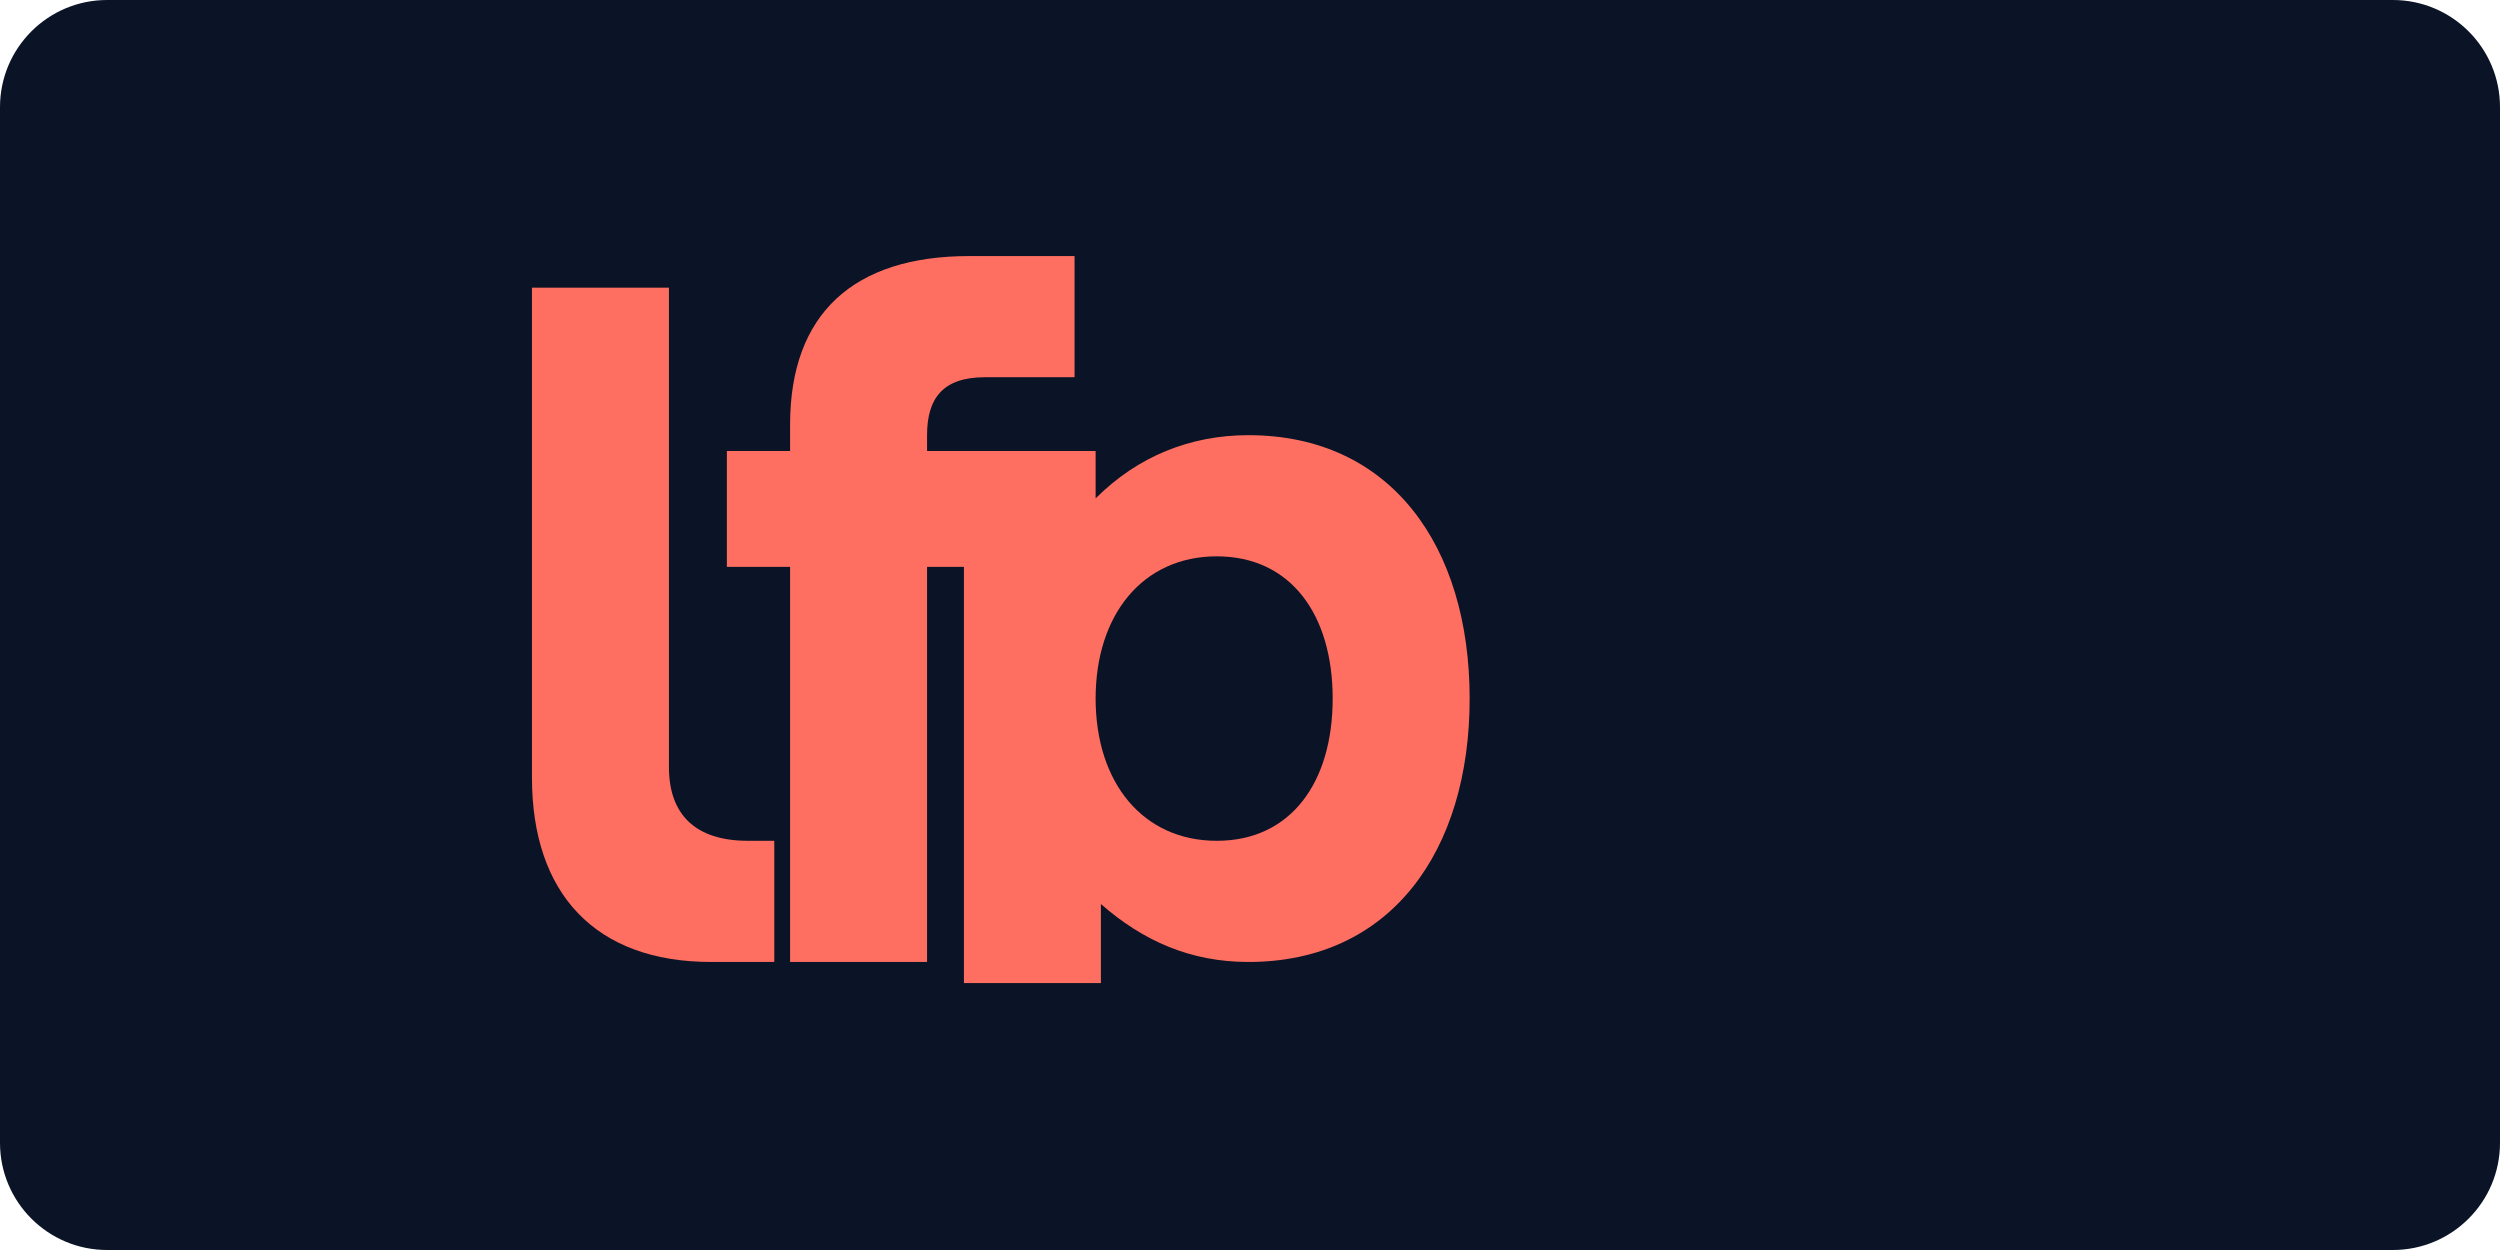
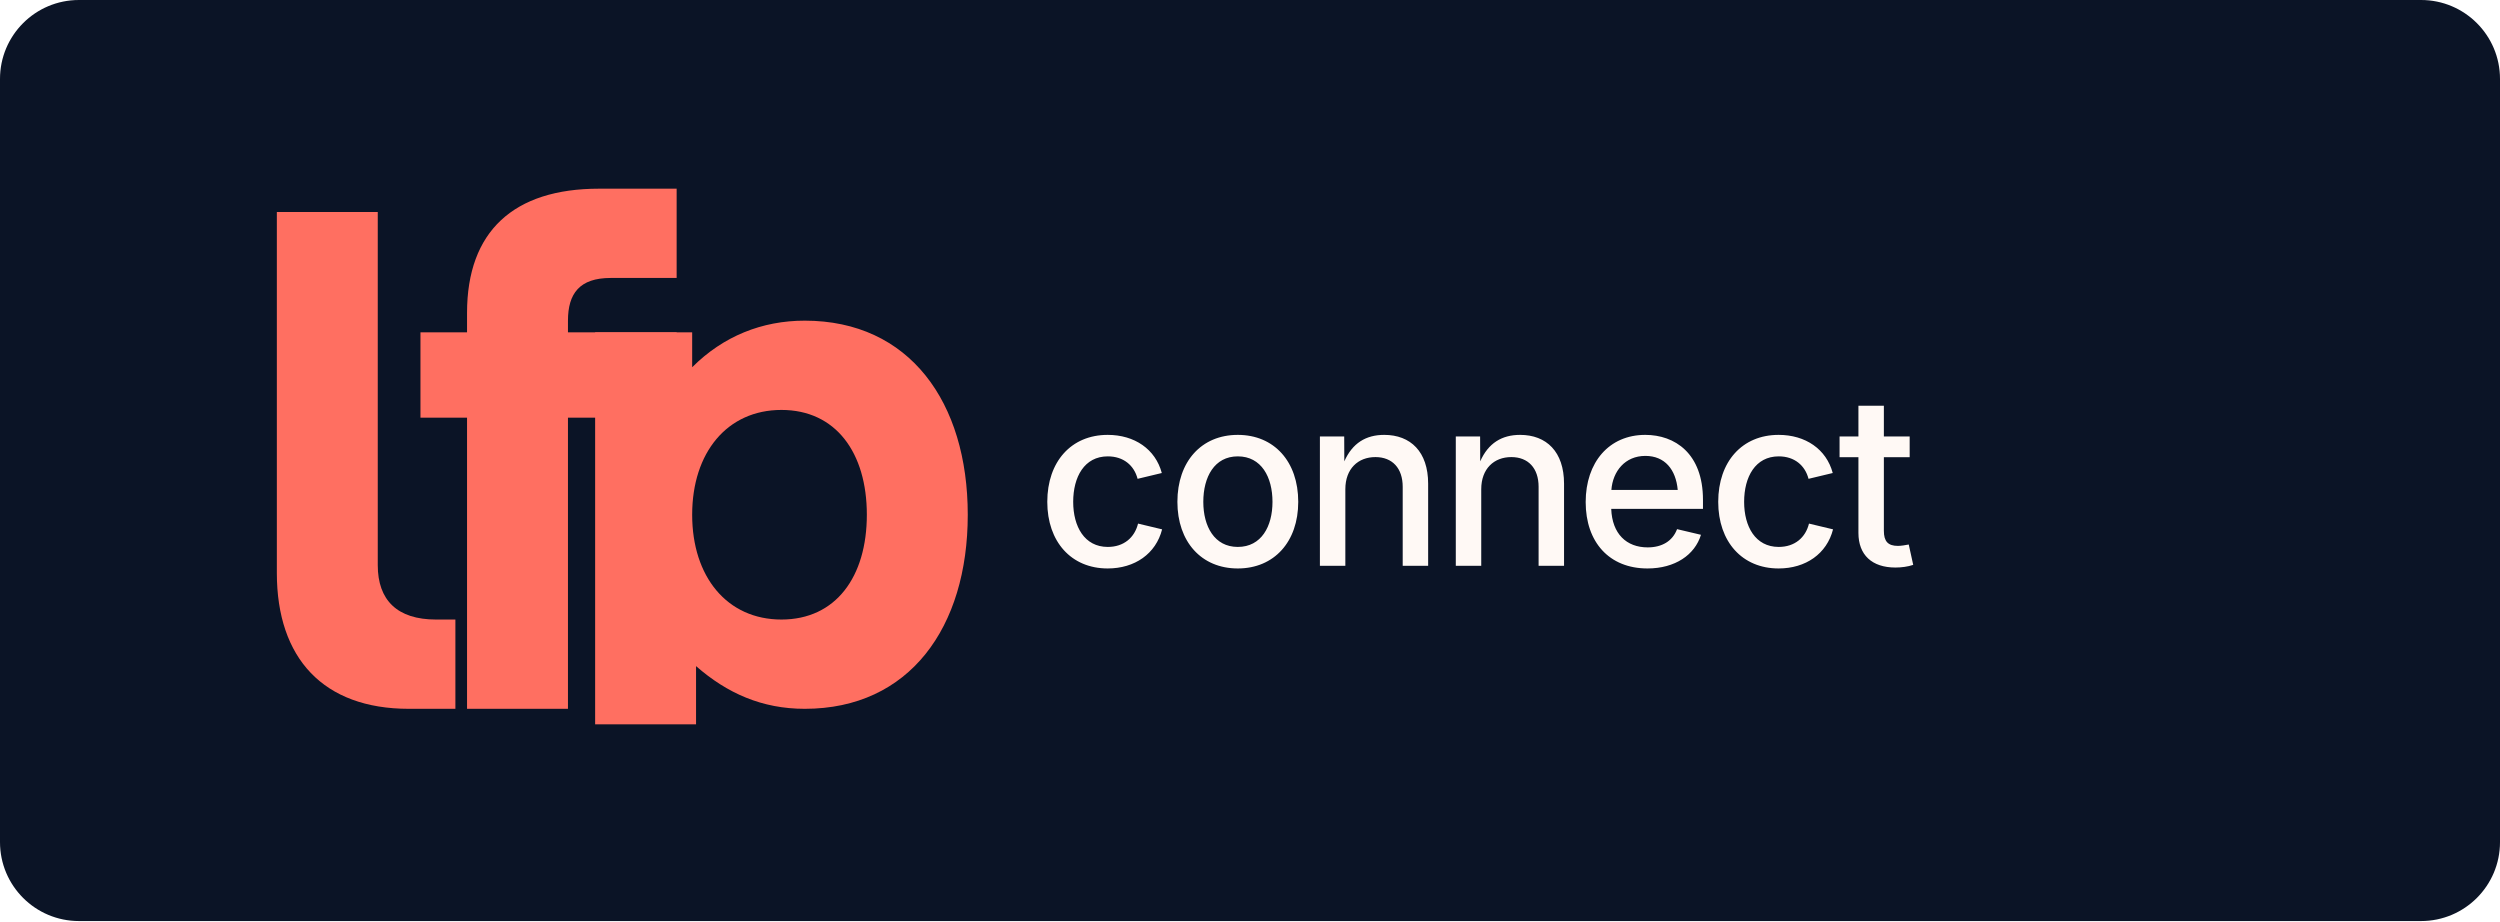
- <svg xmlns="http://www.w3.org/2000/svg" viewBox="0 0 560 280" role="img" aria-labelledby="title desc">
-   <rect width="560" height="280" rx="24" fill="#0B1426" />
-   <g transform="translate(105 55) scale(1.18)">
+ <svg xmlns="http://www.w3.org/2000/svg" viewBox="0 0 760 280" role="img" aria-labelledby="title desc">
+   <rect width="760" height="280" rx="24" fill="#0B1426" />
+   <g transform="translate(70 55) scale(1.18)">
    <g fill="#FF6F61">
      <path d="M12 8h26v91c0 9 5 14 15 14h5v23H46c-22 0-34-13-34-35V8Z" />
      <path d="M61 136V61H49V39h12v-5C61 13 73 2 95 2h20v23H98c-8 0-11 4-11 11v3h28v22H87v75H61Z" />
      <path fill-rule="evenodd" d="M94 39h25v9c8-8 18-12 29-12 27 0 42 21 42 50s-15 50-42 50c-11 0-20-4-28-11v15H94V39Zm48 74c14 0 22-11 22-27s-8-27-22-27-23 11-23 27 9 27 23 27Z" />
    </g>
  </g>
+   <text x="315" y="172" fill="#FFF9F5" font-family="Inter, ui-sans-serif, system-ui, sans-serif" font-size="72" font-weight="520" letter-spacing="-2">connect</text>
</svg>
